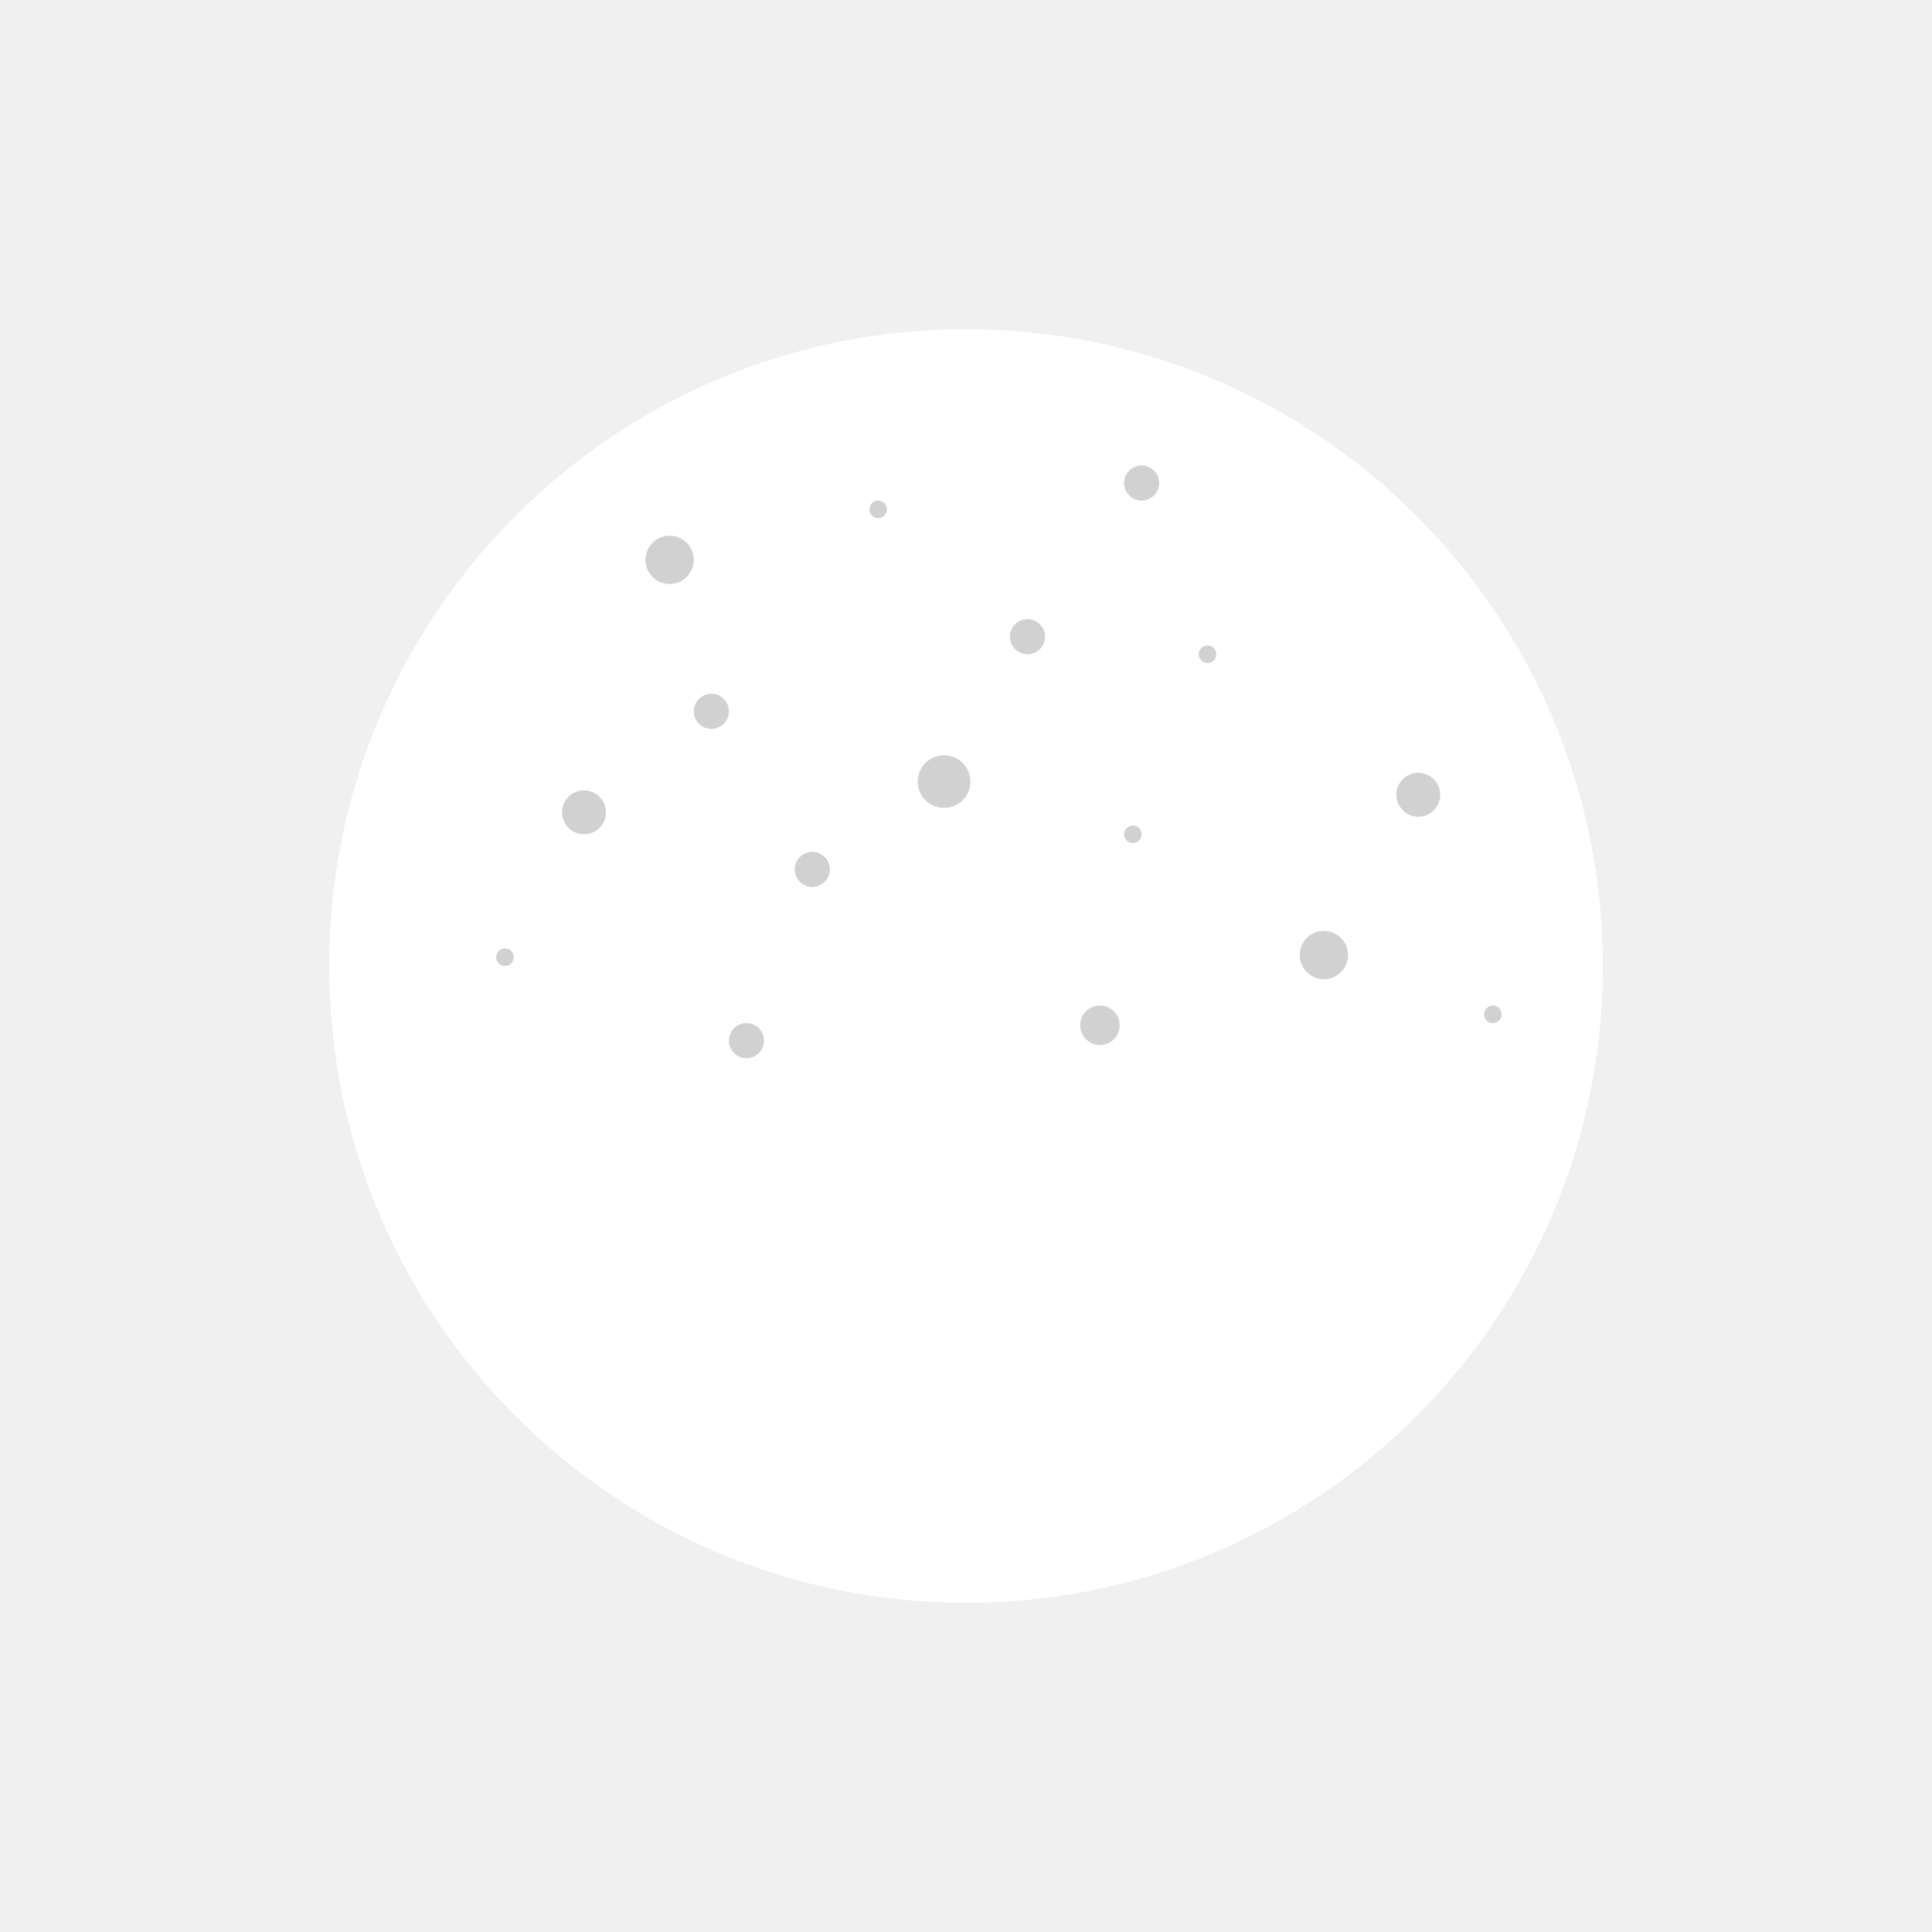
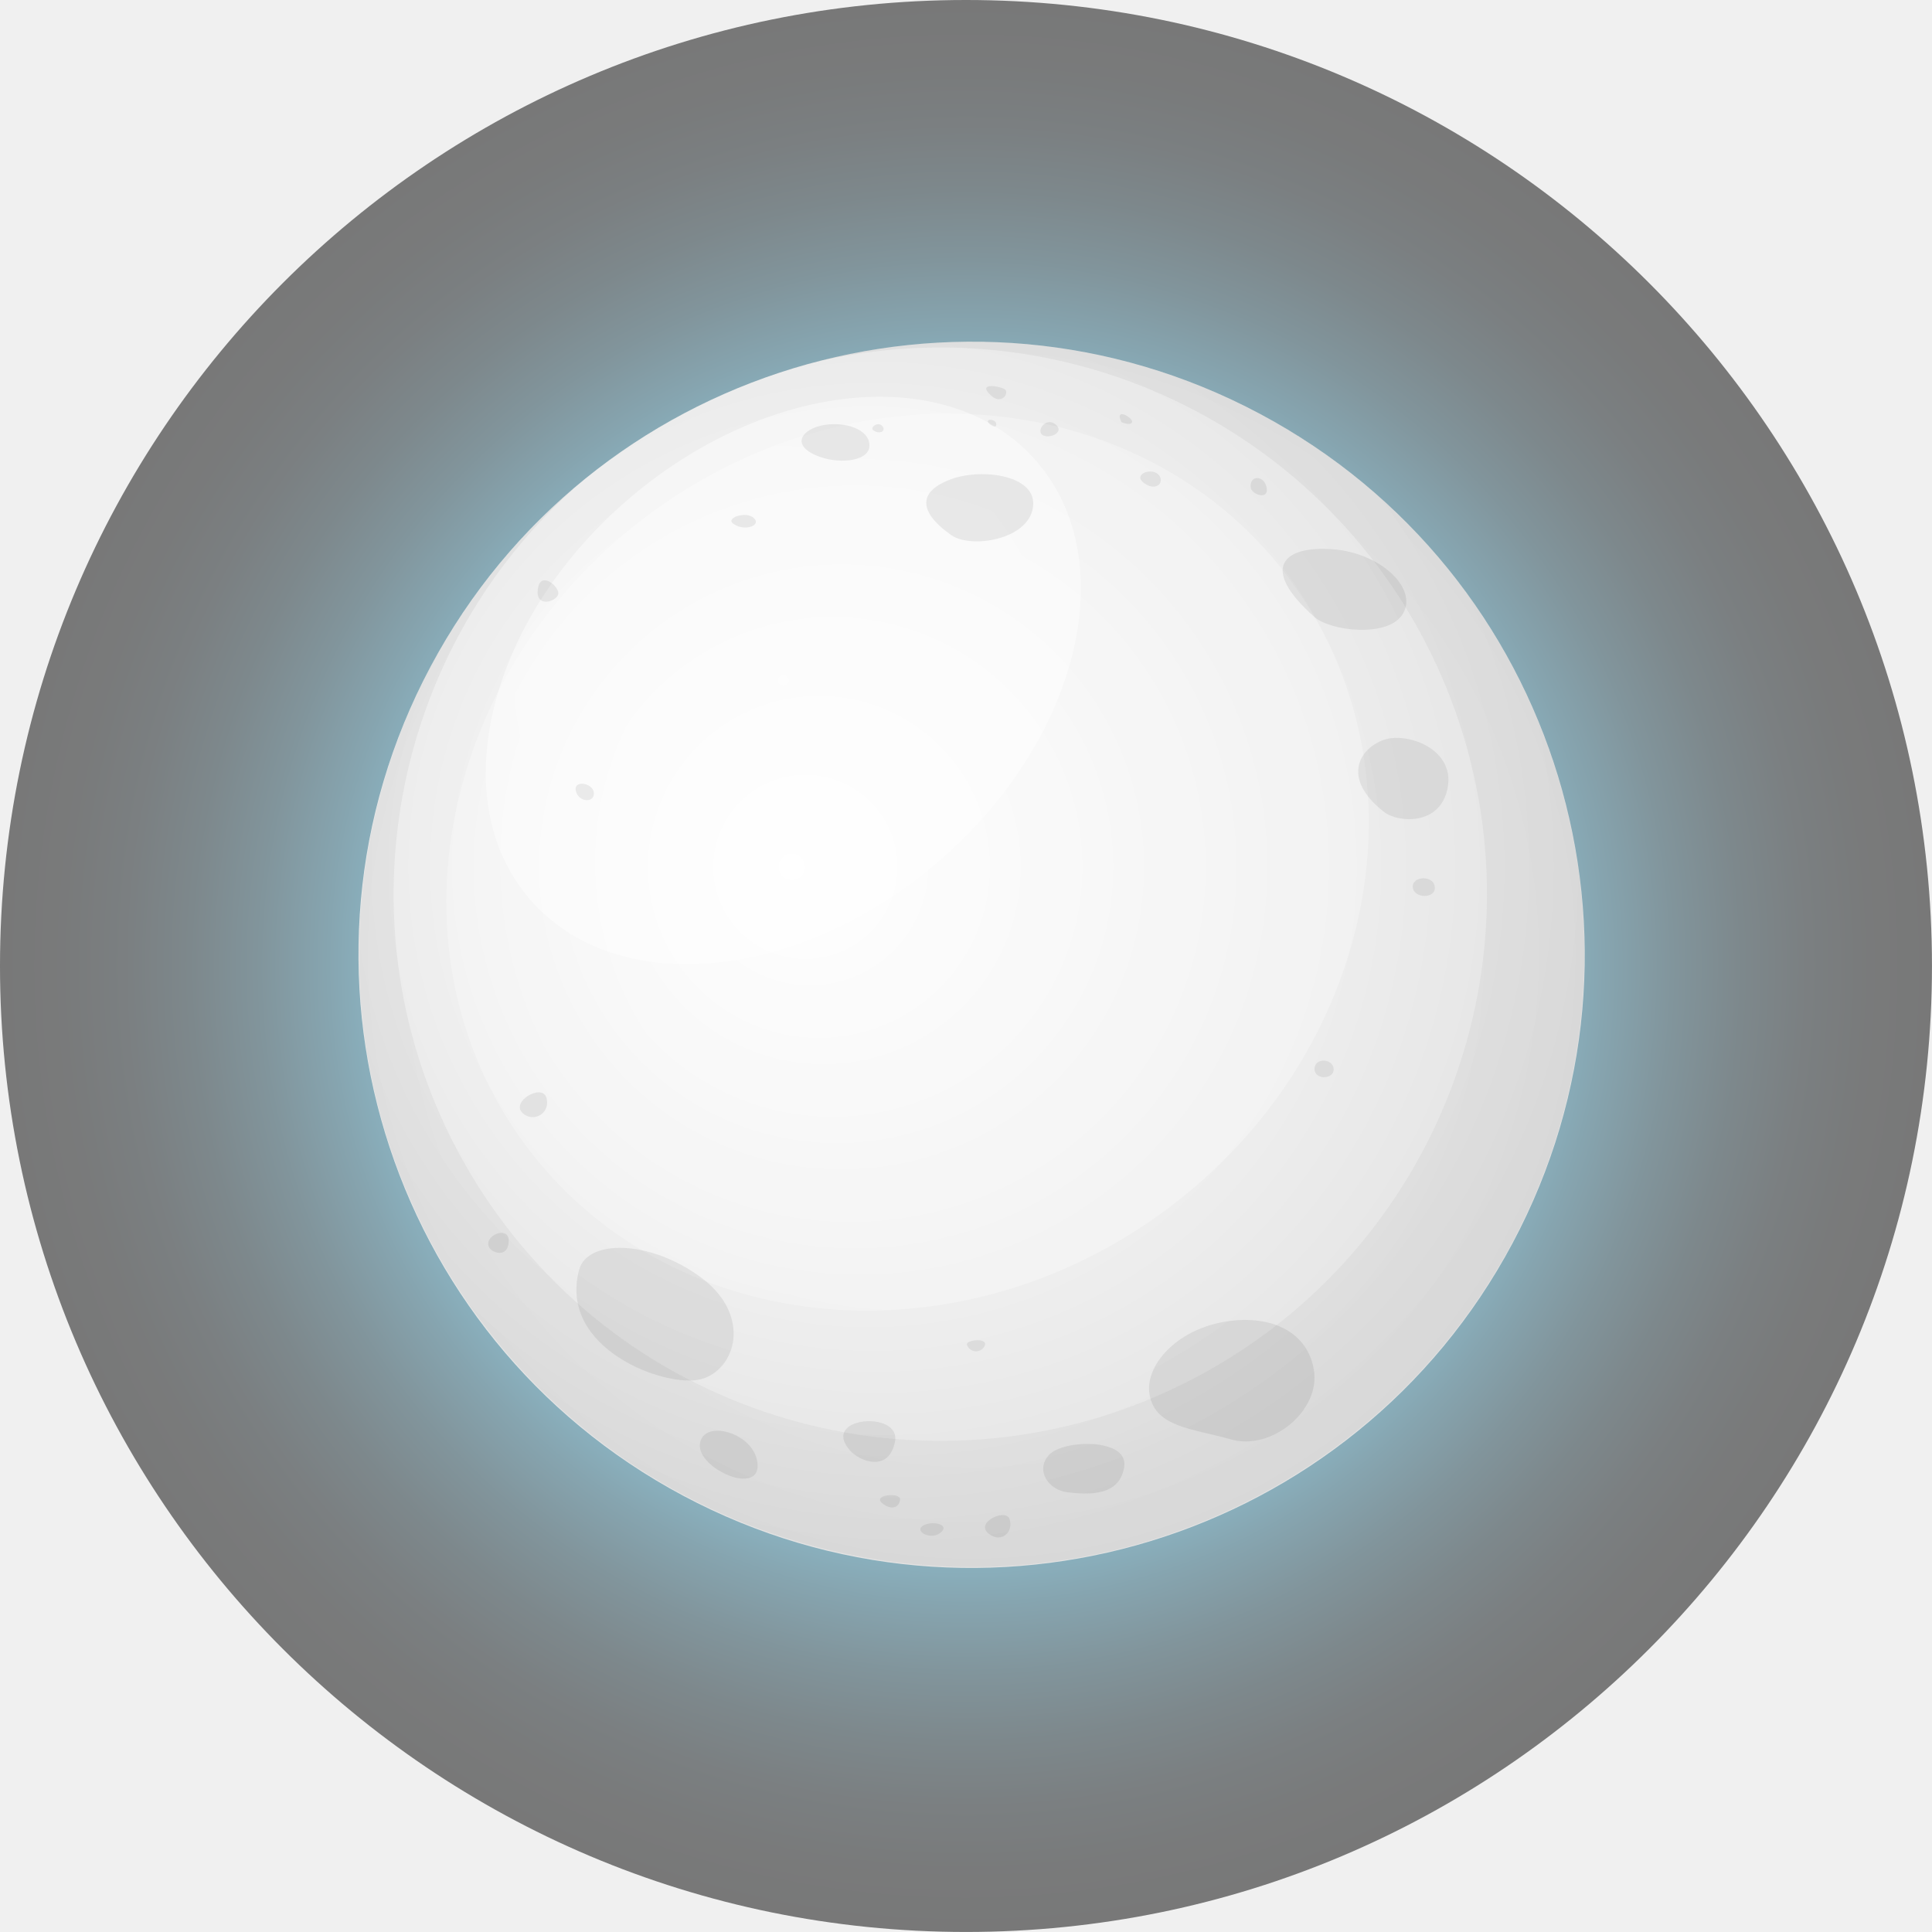
- <svg xmlns="http://www.w3.org/2000/svg" width="440" height="440" viewBox="0 0 440 440">
-   <g transform="translate(-246 -576)">
-     <circle cx="145" cy="145" r="145" transform="translate(321 651)" fill="#fff" />
-     <circle cx="145" cy="145" r="145" transform="translate(321 651)" fill="#fff" />
-     <circle cx="4.5" cy="4.5" r="4.5" transform="translate(492 805)" fill="#d1d1d1" />
-     <circle cx="4" cy="4" r="4" transform="translate(476 717)" fill="#d1d1d1" />
-     <circle cx="2" cy="2" r="2" transform="translate(359 792)" fill="#d1d1d1" />
-     <circle cx="5.5" cy="5.5" r="5.5" transform="translate(542 788)" fill="#d1d1d1" />
-     <circle cx="4" cy="4" r="4" transform="translate(502 682)" fill="#d1d1d1" />
-     <circle cx="4" cy="4" r="4" transform="translate(404 734)" fill="#d1d1d1" />
-     <circle cx="2" cy="2" r="2" transform="translate(519 723)" fill="#d1d1d1" />
-     <circle cx="2" cy="2" r="2" transform="translate(444 690)" fill="#d1d1d1" />
-     <circle cx="6" cy="6" r="6" transform="translate(455 748)" fill="#d1d1d1" />
-     <circle cx="5" cy="5" r="5" transform="translate(374 756)" fill="#d1d1d1" />
-     <circle cx="4" cy="4" r="4" transform="translate(427 770)" fill="#d1d1d1" />
-     <circle cx="4" cy="4" r="4" transform="translate(412 809)" fill="#d1d1d1" />
-     <circle cx="2" cy="2" r="2" transform="translate(502 764)" fill="#d1d1d1" />
-     <circle cx="5" cy="5" r="5" transform="translate(564 752)" fill="#d1d1d1" />
-     <circle cx="2" cy="2" r="2" transform="translate(584 805)" fill="#d1d1d1" />
-     <circle cx="5.5" cy="5.5" r="5.5" transform="translate(393 698)" fill="#d1d1d1" />
+ <svg xmlns="http://www.w3.org/2000/svg" xmlns:xlink="http://www.w3.org/1999/xlink" viewBox="0 0 180.452 180.455">
+   <defs>
+     <radialGradient id="a" cx="90.226" cy="90.228" r="90.227" gradientUnits="userSpaceOnUse">
+       <stop offset="0.585" stop-color="#2982a2" />
+       <stop offset="0.589" stop-color="#28809f" />
+       <stop offset="0.661" stop-color="#1c596f" />
+       <stop offset="0.732" stop-color="#123947" />
+       <stop offset="0.802" stop-color="#0a2028" />
+       <stop offset="0.87" stop-color="#050e12" />
+       <stop offset="0.935" stop-color="#010405" />
+       <stop offset="0.994" />
+     </radialGradient>
+     <radialGradient id="b" cx="85.062" cy="80.969" fx="73.743" r="65.817" gradientUnits="userSpaceOnUse">
+       <stop offset="0" stop-color="#fff" />
+       <stop offset="0.672" stop-color="#ededed" />
+       <stop offset="1" stop-color="#e2e2e2" />
+     </radialGradient>
+     <radialGradient id="c" cx="90.751" cy="89.184" fx="90.751" r="57.26" xlink:href="#b" />
+     <radialGradient id="d" cx="91.27" cy="81.941" fx="91.27" r="42.488" gradientTransform="translate(0.33376 -8.43831) rotate(4.57712)" xlink:href="#b" />
+     <radialGradient id="e" cx="73.164" cy="63.558" fx="73.164" r="27.153" xlink:href="#b" />
+   </defs>
+   <g style="isolation:isolate">
+     <path d="M180.452,90.227A90.226,90.226,0,1,1,90.228,0,90.226,90.226,0,0,1,180.452,90.227Z" opacity="0.5" fill="url(#a)" style="mix-blend-mode:screen" />
+     <path d="M141.28,116.115a57.258,57.258,0,1,1-23.598-77.462A57.257,57.257,0,0,1,141.28,116.115Z" fill="url(#b)" />
+     <path d="M75.684,33.929A51.056,51.056,0,1,1,53.868,45.392c-.188.156-.376.311-.56.471A57.222,57.222,0,1,0,75.684,33.929Z" opacity="0.4" fill="url(#c)" style="mix-blend-mode:multiply" />
+     <path d="M120.581,54.256c13.222,18.023,7.906,44.394-11.869,58.9-19.779,14.508-46.529,11.659-59.75-6.363-13.22-18.022-7.904-44.394,11.875-58.903C80.612,33.384,107.362,36.234,120.581,54.256Z" opacity="0.3" fill="url(#d)" style="mix-blend-mode:screen" />
+     <path d="M96.825,43.106c8.047,9.305,3.973,26.006-9.096,37.301-13.069,11.297-30.182,12.909-38.228,3.603C41.458,74.704,45.531,58.002,58.6,46.706,71.667,35.412,88.783,33.8,96.825,43.106Z" opacity="0.5" fill="url(#e)" style="mix-blend-mode:screen" />
+     <path d="M54.095,118.595c.758-2.826,6.534-2.842,11.364.711,4.831,3.551,3.268,8.668,0,9.52C62.192,129.679,52.105,125.983,54.095,118.595Z" fill="#d3d3d3" opacity="0.4" style="mix-blend-mode:multiply" />
+     <path d="M107.375,130.294c-.477-2.542,2.176-5.78,6.438-6.727,4.265-.948,8.244.474,8.905,4.356.665,3.884-4.015,7.579-7.69,6.538C111.353,133.419,107.942,133.324,107.375,130.294Z" fill="#d3d3d3" opacity="0.4" style="mix-blend-mode:multiply" />
+     <path d="M65.413,134.639c.598-2.128,5.307-.65,5.351,2.239C70.811,139.764,64.75,136.997,65.413,134.639Z" fill="#d3d3d3" opacity="0.4" style="mix-blend-mode:multiply" />
+     <path d="M79.411,135.502c.904,1.008,3.62,2.063,4.188-.863C84.167,131.715,76.548,132.301,79.411,135.502Z" fill="#d3d3d3" opacity="0.4" style="mix-blend-mode:multiply" />
+     <path d="M99.702,139.386c2.028.241,4.877.364,5.305-2.367.428-2.731-5.684-2.57-7.01-1.145C96.671,137.297,97.904,139.172,99.702,139.386Z" fill="#d3d3d3" opacity="0.4" style="mix-blend-mode:multiply" />
+     <path d="M129.255,75.828c1.316,1.039,5.307,1.326,5.968-2.273.661-3.601-3.79-5.211-5.968-4.452C127.077,69.859,125.183,72.607,129.255,75.828Z" fill="#d3d3d3" opacity="0.4" style="mix-blend-mode:multiply" />
+     <path d="M122.784,57.641c1.471,1.303,6.984,1.988,8.291-.378,1.307-2.37-2.156-5.646-6.65-5.967C119.929,50.972,117.542,52.999,122.784,57.641Z" fill="#d3d3d3" opacity="0.4" style="mix-blend-mode:multiply" />
+     <path d="M88.849,49.984c1.82,1.286,7.16.458,7.632-2.572.474-3.031-4.753-3.712-7.632-2.662C85.968,45.799,85.517,47.63,88.849,49.984Z" fill="#d3d3d3" opacity="0.4" style="mix-blend-mode:multiply" />
+     <path d="M76.116,42.487c2.012.928,4.954.663,5.082-.759.127-1.421-1.767-2.272-3.852-2.083C75.263,39.832,73.653,41.349,76.116,42.487Z" fill="#d3d3d3" opacity="0.4" style="mix-blend-mode:multiply" />
+     <path d="M50.256,54.893c.265-1.45,1.8-.283,1.895.475C52.246,56.125,49.878,56.978,50.256,54.893Z" fill="#d3d3d3" opacity="0.4" style="mix-blend-mode:multiply" />
+     <path d="M53.835,74.028c-.469-1.245,1.537-.948,1.633,0C55.562,74.976,54.194,74.976,53.835,74.028Z" fill="#d3d3d3" opacity="0.4" style="mix-blend-mode:multiply" />
+     <path d="M48.647,103.769a1.353,1.353,0,0,0,2.436-1.04C50.921,101.119,47.985,102.633,48.647,103.769Z" fill="#d3d3d3" opacity="0.4" style="mix-blend-mode:multiply" />
+     <path d="M45.71,116.552c.272.47,1.725.984,1.81-.593C47.605,114.38,45.048,115.409,45.71,116.552Z" fill="#d3d3d3" opacity="0.4" style="mix-blend-mode:multiply" />
+     <path d="M92.669,143.458c1.011.523,1.99-.424,1.633-1.562C93.948,140.761,90.608,142.395,92.669,143.458Z" fill="#d3d3d3" opacity="0.4" style="mix-blend-mode:multiply" />
+     <path d="M87.981,143.034c.674-.733-1.139-1.021-1.85-.474C85.423,143.105,87.127,143.957,87.981,143.034Z" fill="#d3d3d3" opacity="0.4" style="mix-blend-mode:multiply" />
+     <path d="M82.581,140.546c.799.52,1.42.214,1.492-.496C84.144,139.339,81.16,139.622,82.581,140.546Z" fill="#d3d3d3" opacity="0.4" style="mix-blend-mode:multiply" />
+     <path d="M90.325,125.629c-.193-.465,1.861-.712,1.676,0A.891.891,0,0,1,90.325,125.629Z" fill="#d3d3d3" opacity="0.4" style="mix-blend-mode:multiply" />
+     <path d="M122.784,99.839c.006-1.065,1.713-.995,1.783,0C124.636,100.836,122.774,100.906,122.784,99.839Z" fill="#d3d3d3" opacity="0.4" style="mix-blend-mode:multiply" />
+     <path d="M131.956,82.86c-.071-1.065,1.988-1.138,2.061,0C134.087,83.997,132.026,83.927,131.956,82.86Z" fill="#d3d3d3" opacity="0.4" style="mix-blend-mode:multiply" />
+     <path d="M116.823,45.564c-.154-1.233,1.278-1.208,1.49,0C118.528,46.77,116.897,46.164,116.823,45.564Z" fill="#d3d3d3" opacity="0.4" style="mix-blend-mode:multiply" />
+     <path d="M106.878,45.138c-1.116-.788.565-1.486,1.277-.85C108.867,44.924,108.086,45.991,106.878,45.138Z" fill="#d3d3d3" opacity="0.4" style="mix-blend-mode:multiply" />
+     <path d="M97.43,40.662c-.712-.355.21-1.733,1.136-1.045C99.489,40.307,98.14,41.017,97.43,40.662Z" fill="#d3d3d3" opacity="0.4" style="mix-blend-mode:multiply" />
+     <path d="M92.313,36.684c-.766-.9.922-.64,1.492-.355C94.374,36.613,93.52,38.105,92.313,36.684Z" fill="#d3d3d3" opacity="0.4" style="mix-blend-mode:multiply" />
+     <path d="M104.745,39.429c-.709-1.467,1.138-.382.996,0C105.598,39.809,104.745,39.429,104.745,39.429Z" fill="#d3d3d3" opacity="0.4" style="mix-blend-mode:multiply" />
+     <path d="M92.456,39.617c-.641-.518.551-.558.596-.019C93.095,40.137,92.456,39.617,92.456,39.617Z" fill="#d3d3d3" opacity="0.4" style="mix-blend-mode:multiply" />
+     <path d="M81.556,40.184c-.337-.246.44-.854.848-.392C82.812,40.254,82.164,40.627,81.556,40.184Z" fill="#d3d3d3" opacity="0.4" style="mix-blend-mode:multiply" />
+     <path d="M68.443,48.88c-.643-.521,1.28-1.185,1.989-.474C71.142,49.118,69.438,49.685,68.443,48.88Z" fill="#d3d3d3" opacity="0.4" style="mix-blend-mode:multiply" />
  </g>
</svg>
